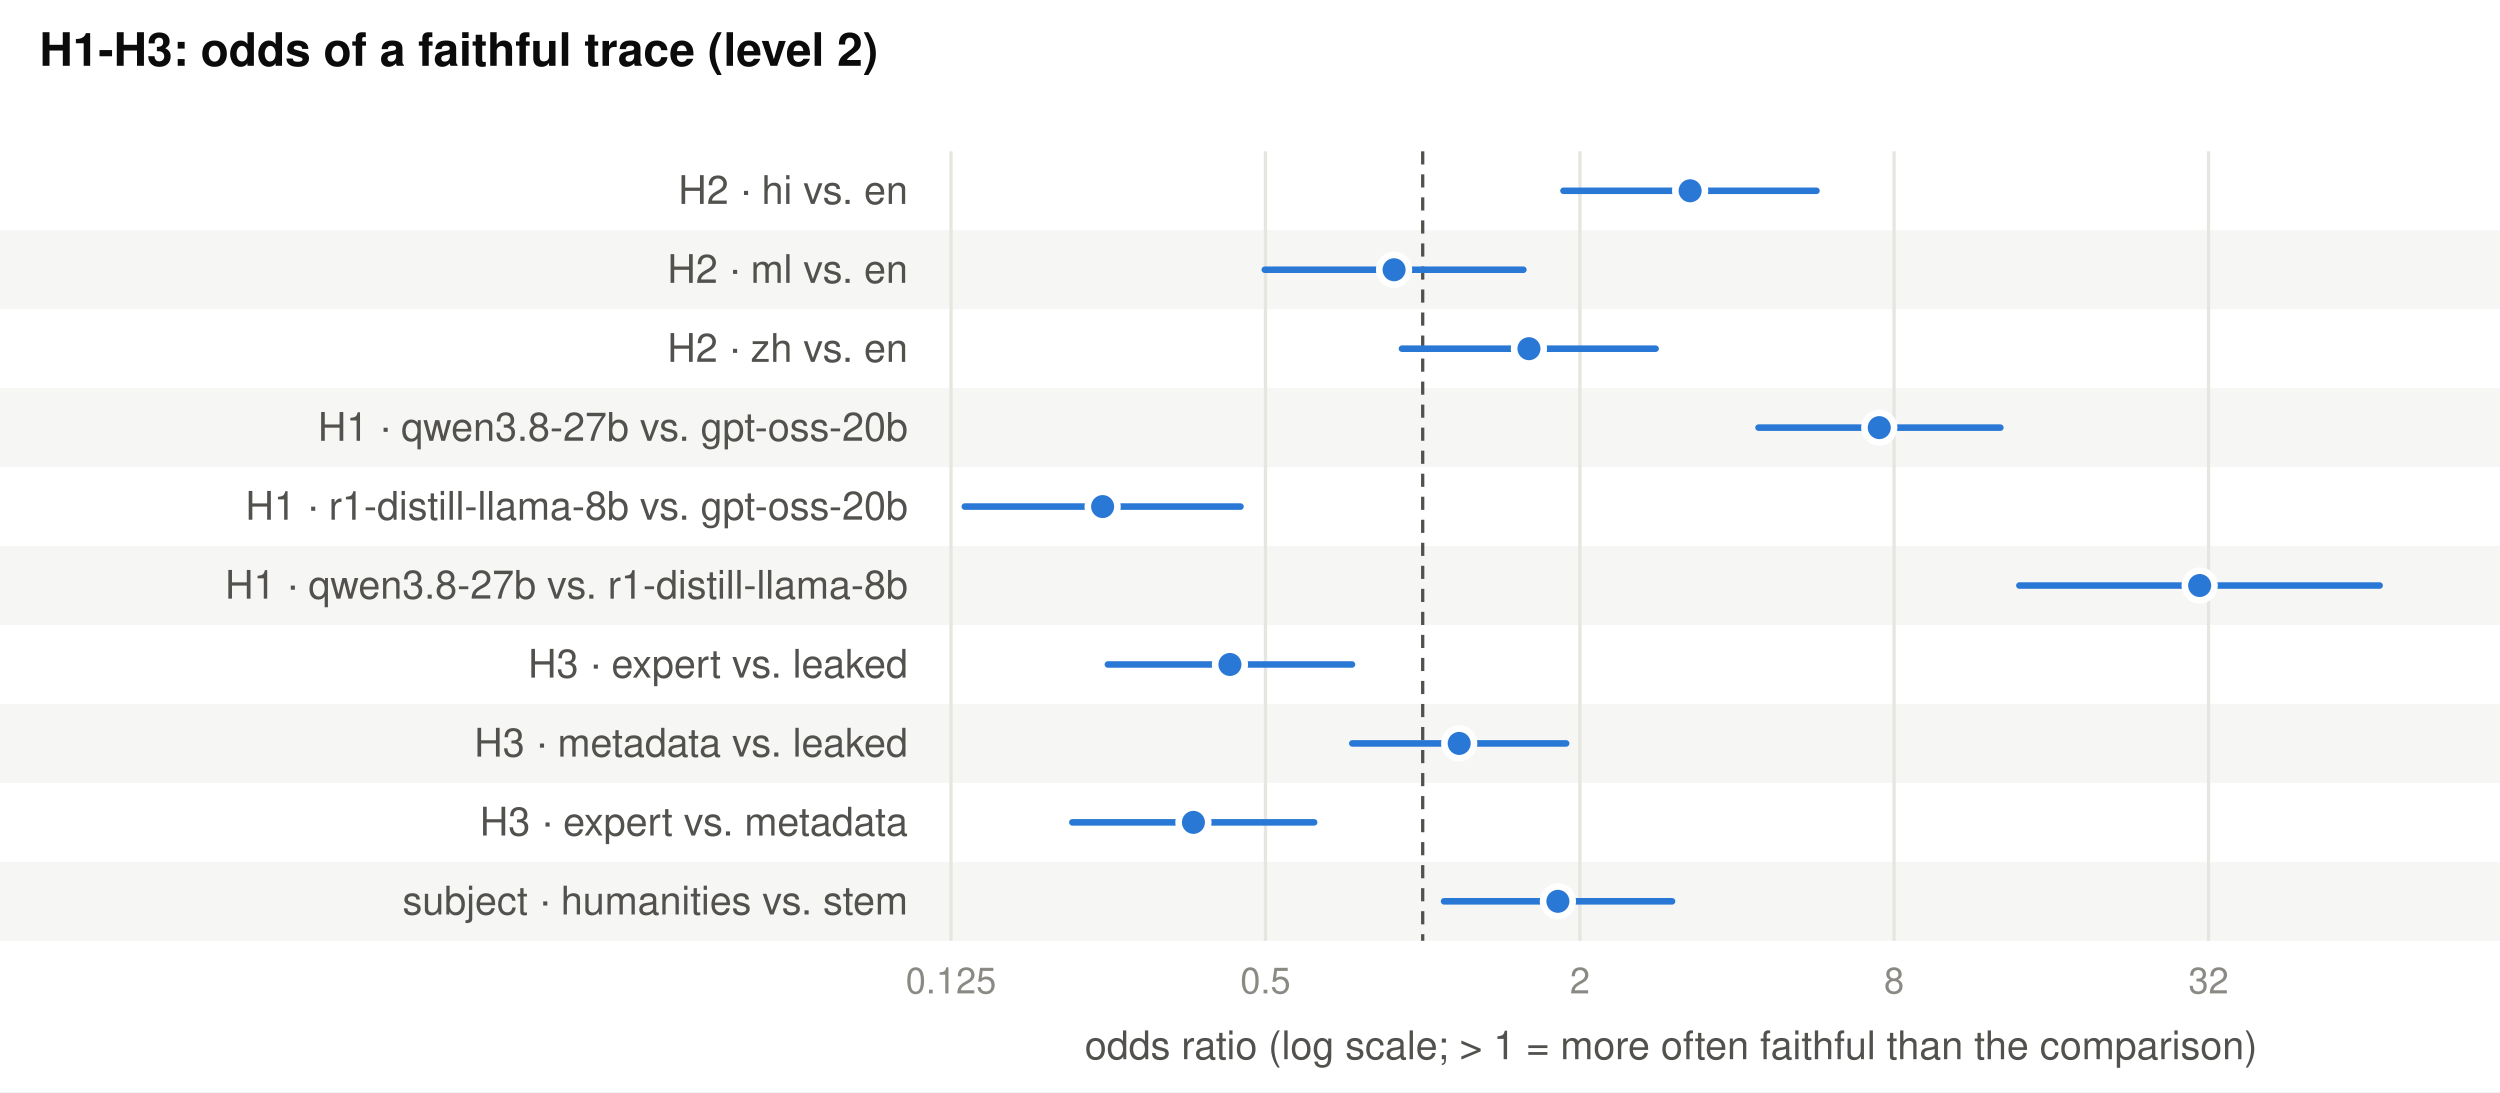
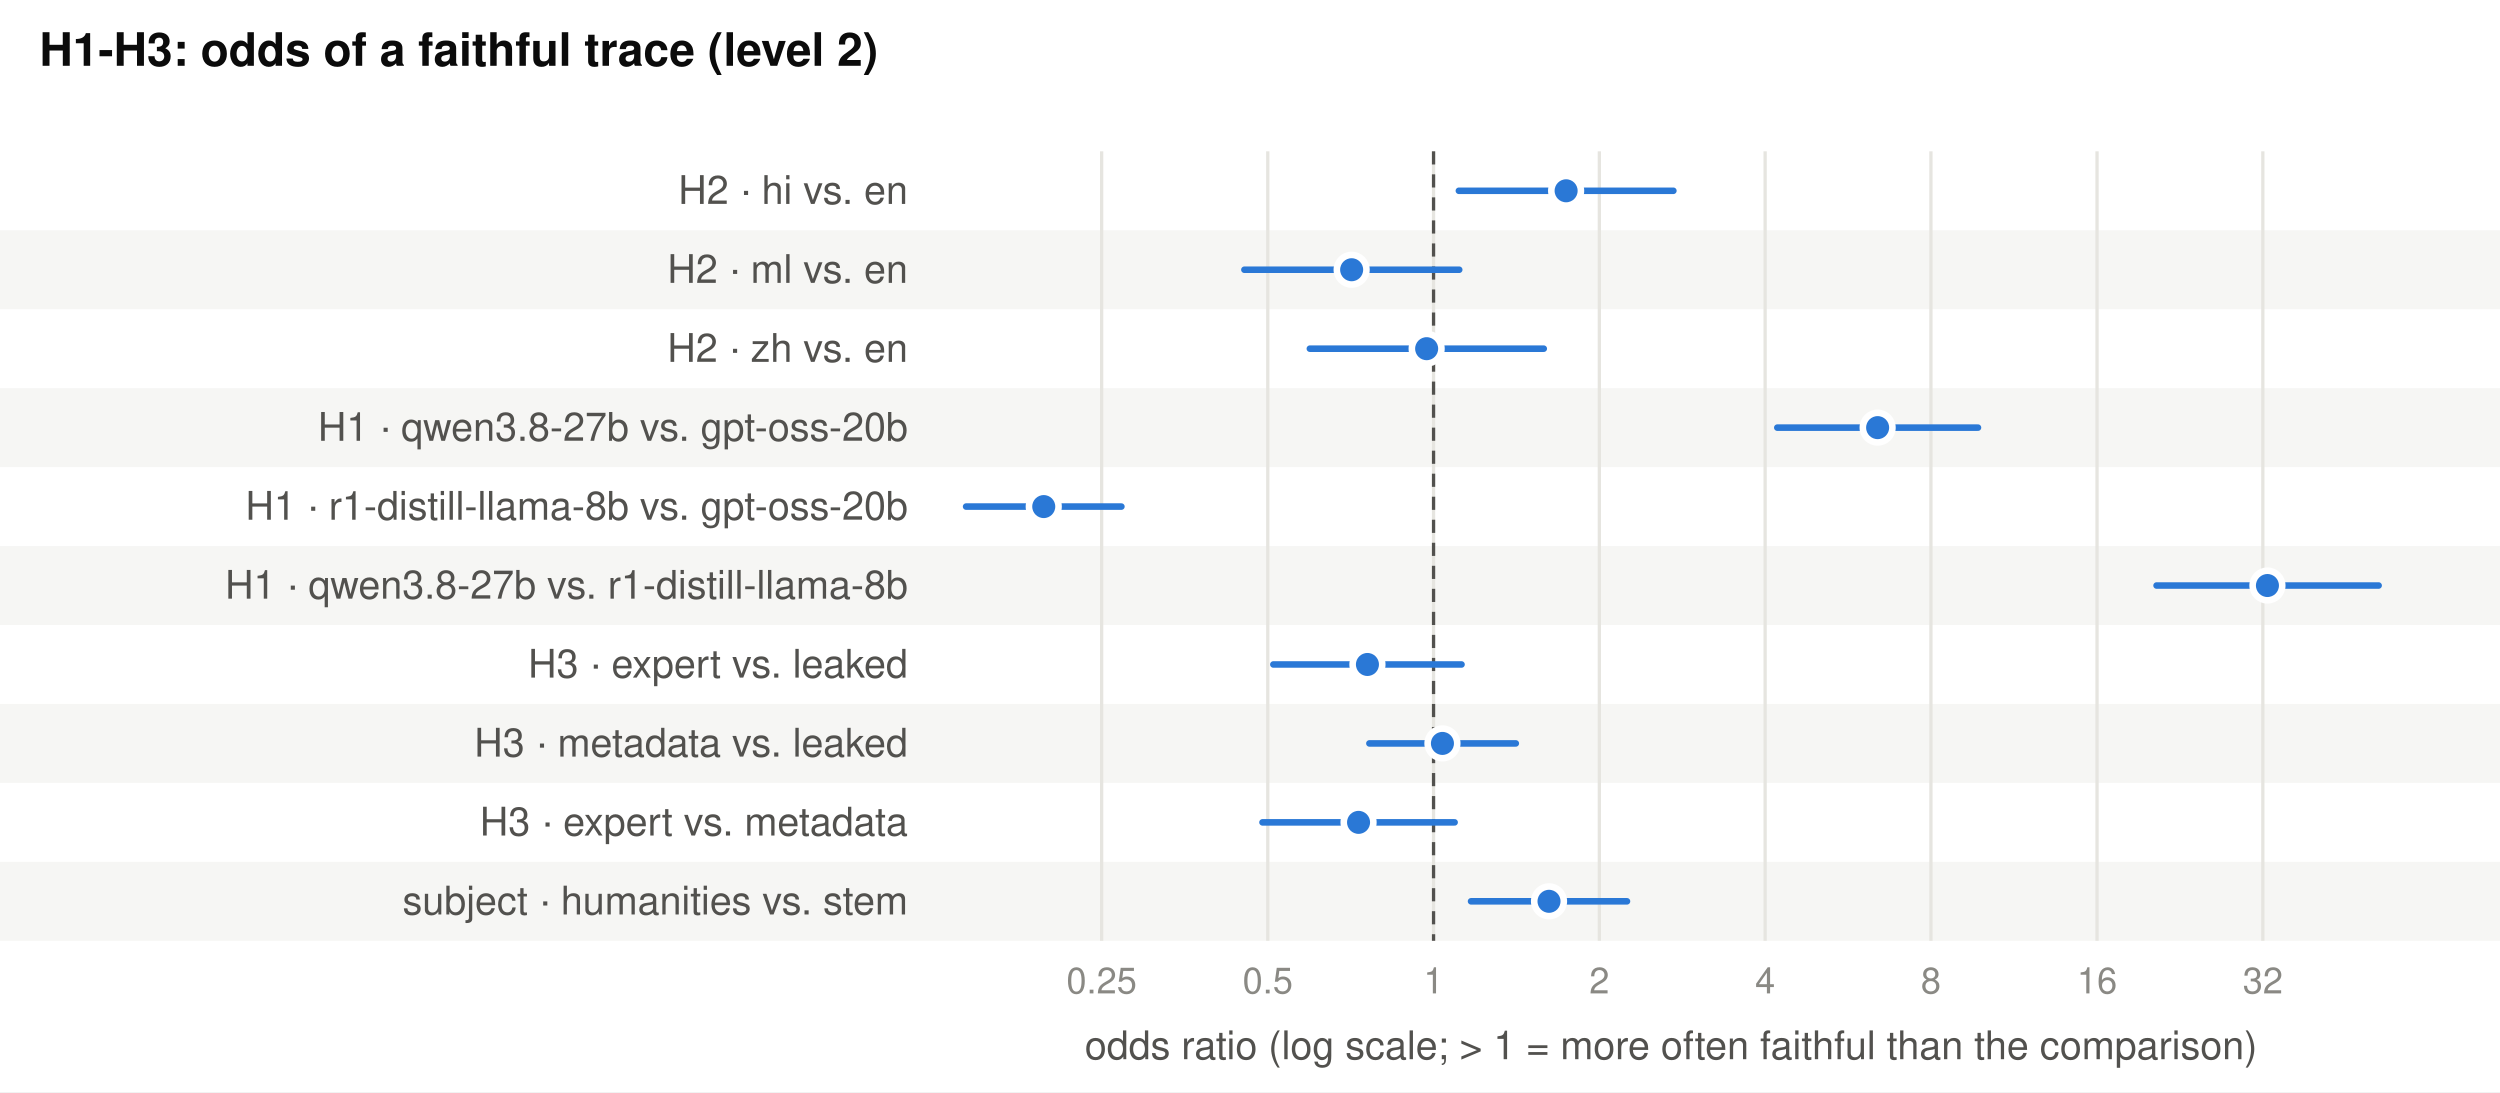
<svg xmlns="http://www.w3.org/2000/svg" width="760" height="332" viewBox="0 0 760 332" role="img">
  <rect width="100%" height="100%" fill="#ffffff" />
  <text x="12.0" y="20.0" font-size="14" fill="#0b0b0b" text-anchor="start" font-weight="bold" font-family="Helvetica, Arial, sans-serif">H1-H3: odds of a faithful trace (level 2)</text>
  <rect x="0" y="70" width="760" height="24" fill="#f6f6f4" />
  <rect x="0" y="118" width="760" height="24" fill="#f6f6f4" />
  <rect x="0" y="166" width="760" height="24" fill="#f6f6f4" />
  <rect x="0" y="214" width="760" height="24" fill="#f6f6f4" />
  <rect x="0" y="262" width="760" height="24" fill="#f6f6f4" />
-   <line x1="289.1" y1="46" x2="289.1" y2="286" stroke="#e6e5e0" stroke-width="1" />
-   <text x="289.1" y="302.0" font-size="11" fill="#8a8984" text-anchor="middle" font-weight="normal" font-family="Helvetica, Arial, sans-serif">0.125</text>
-   <line x1="384.7" y1="46" x2="384.7" y2="286" stroke="#e6e5e0" stroke-width="1" />
-   <text x="384.7" y="302.0" font-size="11" fill="#8a8984" text-anchor="middle" font-weight="normal" font-family="Helvetica, Arial, sans-serif">0.5</text>
-   <line x1="480.3" y1="46" x2="480.3" y2="286" stroke="#e6e5e0" stroke-width="1" />
-   <text x="480.3" y="302.0" font-size="11" fill="#8a8984" text-anchor="middle" font-weight="normal" font-family="Helvetica, Arial, sans-serif">2</text>
-   <line x1="575.8" y1="46" x2="575.8" y2="286" stroke="#e6e5e0" stroke-width="1" />
-   <text x="575.8" y="302.0" font-size="11" fill="#8a8984" text-anchor="middle" font-weight="normal" font-family="Helvetica, Arial, sans-serif">8</text>
-   <line x1="671.4" y1="46" x2="671.4" y2="286" stroke="#e6e5e0" stroke-width="1" />
-   <text x="671.4" y="302.0" font-size="11" fill="#8a8984" text-anchor="middle" font-weight="normal" font-family="Helvetica, Arial, sans-serif">32</text>
-   <line x1="432.5" y1="46" x2="432.5" y2="286" stroke="#52514e" stroke-width="1" stroke-dasharray="4 3" />
+   <line x1="334.9" y1="46" x2="334.9" y2="286" stroke="#e6e5e0" stroke-width="1" />
+   <text x="334.9" y="302.0" font-size="11" fill="#8a8984" text-anchor="middle" font-weight="normal" font-family="Helvetica, Arial, sans-serif">0.25</text>
+   <line x1="385.4" y1="46" x2="385.4" y2="286" stroke="#e6e5e0" stroke-width="1" />
+   <text x="385.4" y="302.0" font-size="11" fill="#8a8984" text-anchor="middle" font-weight="normal" font-family="Helvetica, Arial, sans-serif">0.5</text>
+   <line x1="435.8" y1="46" x2="435.8" y2="286" stroke="#e6e5e0" stroke-width="1" />
+   <text x="435.8" y="302.0" font-size="11" fill="#8a8984" text-anchor="middle" font-weight="normal" font-family="Helvetica, Arial, sans-serif">1</text>
+   <line x1="486.2" y1="46" x2="486.2" y2="286" stroke="#e6e5e0" stroke-width="1" />
+   <text x="486.2" y="302.0" font-size="11" fill="#8a8984" text-anchor="middle" font-weight="normal" font-family="Helvetica, Arial, sans-serif">2</text>
+   <line x1="536.6" y1="46" x2="536.6" y2="286" stroke="#e6e5e0" stroke-width="1" />
+   <text x="536.6" y="302.0" font-size="11" fill="#8a8984" text-anchor="middle" font-weight="normal" font-family="Helvetica, Arial, sans-serif">4</text>
+   <line x1="587.0" y1="46" x2="587.0" y2="286" stroke="#e6e5e0" stroke-width="1" />
+   <text x="587.0" y="302.0" font-size="11" fill="#8a8984" text-anchor="middle" font-weight="normal" font-family="Helvetica, Arial, sans-serif">8</text>
+   <line x1="637.5" y1="46" x2="637.5" y2="286" stroke="#e6e5e0" stroke-width="1" />
+   <text x="637.5" y="302.0" font-size="11" fill="#8a8984" text-anchor="middle" font-weight="normal" font-family="Helvetica, Arial, sans-serif">16</text>
+   <line x1="687.9" y1="46" x2="687.9" y2="286" stroke="#e6e5e0" stroke-width="1" />
+   <text x="687.9" y="302.0" font-size="11" fill="#8a8984" text-anchor="middle" font-weight="normal" font-family="Helvetica, Arial, sans-serif">32</text>
+   <line x1="435.8" y1="46" x2="435.8" y2="286" stroke="#52514e" stroke-width="1" stroke-dasharray="4 3" />
  <text x="508.0" y="322.0" font-size="12" fill="#52514e" text-anchor="middle" font-weight="normal" font-family="Helvetica, Arial, sans-serif">odds ratio (log scale; &gt; 1 = more often faithful than the comparison)</text>
  <text x="276.0" y="62.0" font-size="12" fill="#52514e" text-anchor="end" font-weight="normal" font-family="Helvetica, Arial, sans-serif">H2 · hi vs. en</text>
-   <line x1="475.3" y1="58.0" x2="552.2" y2="58.0" stroke="#2a78d6" stroke-width="2" stroke-linecap="round" />
-   <circle cx="513.8" cy="58.0" r="4.5" fill="#2a78d6" stroke="#ffffff" stroke-width="2" />
+   <line x1="443.5" y1="58.0" x2="508.7" y2="58.0" stroke="#2a78d6" stroke-width="2" stroke-linecap="round" />
+   <circle cx="476.1" cy="58.0" r="4.5" fill="#2a78d6" stroke="#ffffff" stroke-width="2" />
  <text x="276.0" y="86.0" font-size="12" fill="#52514e" text-anchor="end" font-weight="normal" font-family="Helvetica, Arial, sans-serif">H2 · ml vs. en</text>
-   <line x1="384.5" y1="82.0" x2="463.1" y2="82.0" stroke="#2a78d6" stroke-width="2" stroke-linecap="round" />
-   <circle cx="423.8" cy="82.0" r="4.5" fill="#2a78d6" stroke="#ffffff" stroke-width="2" />
+   <line x1="378.3" y1="82.0" x2="443.6" y2="82.0" stroke="#2a78d6" stroke-width="2" stroke-linecap="round" />
+   <circle cx="410.9" cy="82.0" r="4.5" fill="#2a78d6" stroke="#ffffff" stroke-width="2" />
  <text x="276.0" y="110.0" font-size="12" fill="#52514e" text-anchor="end" font-weight="normal" font-family="Helvetica, Arial, sans-serif">H2 · zh vs. en</text>
-   <line x1="426.2" y1="106.0" x2="503.3" y2="106.0" stroke="#2a78d6" stroke-width="2" stroke-linecap="round" />
-   <circle cx="464.8" cy="106.0" r="4.5" fill="#2a78d6" stroke="#ffffff" stroke-width="2" />
+   <line x1="398.2" y1="106.0" x2="469.3" y2="106.0" stroke="#2a78d6" stroke-width="2" stroke-linecap="round" />
+   <circle cx="433.7" cy="106.0" r="4.5" fill="#2a78d6" stroke="#ffffff" stroke-width="2" />
  <text x="276.0" y="134.0" font-size="12" fill="#52514e" text-anchor="end" font-weight="normal" font-family="Helvetica, Arial, sans-serif">H1 · qwen3.8-27b vs. gpt-oss-20b</text>
-   <line x1="534.6" y1="130.0" x2="608.1" y2="130.0" stroke="#2a78d6" stroke-width="2" stroke-linecap="round" />
-   <circle cx="571.3" cy="130.0" r="4.5" fill="#2a78d6" stroke="#ffffff" stroke-width="2" />
+   <line x1="540.3" y1="130.0" x2="601.3" y2="130.0" stroke="#2a78d6" stroke-width="2" stroke-linecap="round" />
+   <circle cx="570.8" cy="130.0" r="4.5" fill="#2a78d6" stroke="#ffffff" stroke-width="2" />
  <text x="276.0" y="158.0" font-size="12" fill="#52514e" text-anchor="end" font-weight="normal" font-family="Helvetica, Arial, sans-serif">H1 · r1-distill-llama-8b vs. gpt-oss-20b</text>
-   <line x1="293.3" y1="154.0" x2="377.1" y2="154.0" stroke="#2a78d6" stroke-width="2" stroke-linecap="round" />
-   <circle cx="335.2" cy="154.0" r="4.5" fill="#2a78d6" stroke="#ffffff" stroke-width="2" />
+   <line x1="293.7" y1="154.0" x2="340.9" y2="154.0" stroke="#2a78d6" stroke-width="2" stroke-linecap="round" />
+   <circle cx="317.3" cy="154.0" r="4.5" fill="#2a78d6" stroke="#ffffff" stroke-width="2" />
  <text x="276.0" y="182.0" font-size="12" fill="#52514e" text-anchor="end" font-weight="normal" font-family="Helvetica, Arial, sans-serif">H1 · qwen3.8-27b vs. r1-distill-llama-8b</text>
-   <line x1="613.9" y1="178.0" x2="723.4" y2="178.0" stroke="#2a78d6" stroke-width="2" stroke-linecap="round" />
-   <circle cx="668.7" cy="178.0" r="4.5" fill="#2a78d6" stroke="#ffffff" stroke-width="2" />
+   <line x1="655.6" y1="178.0" x2="723.1" y2="178.0" stroke="#2a78d6" stroke-width="2" stroke-linecap="round" />
+   <circle cx="689.3" cy="178.0" r="4.5" fill="#2a78d6" stroke="#ffffff" stroke-width="2" />
  <text x="276.0" y="206.0" font-size="12" fill="#52514e" text-anchor="end" font-weight="normal" font-family="Helvetica, Arial, sans-serif">H3 · expert vs. leaked</text>
-   <line x1="336.8" y1="202.0" x2="411.0" y2="202.0" stroke="#2a78d6" stroke-width="2" stroke-linecap="round" />
-   <circle cx="373.9" cy="202.0" r="4.5" fill="#2a78d6" stroke="#ffffff" stroke-width="2" />
+   <line x1="387.1" y1="202.0" x2="444.3" y2="202.0" stroke="#2a78d6" stroke-width="2" stroke-linecap="round" />
+   <circle cx="415.7" cy="202.0" r="4.5" fill="#2a78d6" stroke="#ffffff" stroke-width="2" />
  <text x="276.0" y="230.0" font-size="12" fill="#52514e" text-anchor="end" font-weight="normal" font-family="Helvetica, Arial, sans-serif">H3 · metadata vs. leaked</text>
-   <line x1="411.1" y1="226.0" x2="476.1" y2="226.0" stroke="#2a78d6" stroke-width="2" stroke-linecap="round" />
-   <circle cx="443.6" cy="226.0" r="4.5" fill="#2a78d6" stroke="#ffffff" stroke-width="2" />
+   <line x1="416.3" y1="226.0" x2="460.8" y2="226.0" stroke="#2a78d6" stroke-width="2" stroke-linecap="round" />
+   <circle cx="438.5" cy="226.0" r="4.5" fill="#2a78d6" stroke="#ffffff" stroke-width="2" />
  <text x="276.0" y="254.0" font-size="12" fill="#52514e" text-anchor="end" font-weight="normal" font-family="Helvetica, Arial, sans-serif">H3 · expert vs. metadata</text>
-   <line x1="326.0" y1="250.0" x2="399.5" y2="250.0" stroke="#2a78d6" stroke-width="2" stroke-linecap="round" />
-   <circle cx="362.8" cy="250.0" r="4.5" fill="#2a78d6" stroke="#ffffff" stroke-width="2" />
+   <line x1="383.8" y1="250.0" x2="442.2" y2="250.0" stroke="#2a78d6" stroke-width="2" stroke-linecap="round" />
+   <circle cx="413.0" cy="250.0" r="4.5" fill="#2a78d6" stroke="#ffffff" stroke-width="2" />
  <text x="276.0" y="278.0" font-size="12" fill="#52514e" text-anchor="end" font-weight="normal" font-family="Helvetica, Arial, sans-serif">subject · humanities vs. stem</text>
-   <line x1="439.0" y1="274.0" x2="508.3" y2="274.0" stroke="#2a78d6" stroke-width="2" stroke-linecap="round" />
-   <circle cx="473.6" cy="274.0" r="4.5" fill="#2a78d6" stroke="#ffffff" stroke-width="2" />
+   <line x1="447.2" y1="274.0" x2="494.6" y2="274.0" stroke="#2a78d6" stroke-width="2" stroke-linecap="round" />
+   <circle cx="470.9" cy="274.0" r="4.5" fill="#2a78d6" stroke="#ffffff" stroke-width="2" />
</svg>
